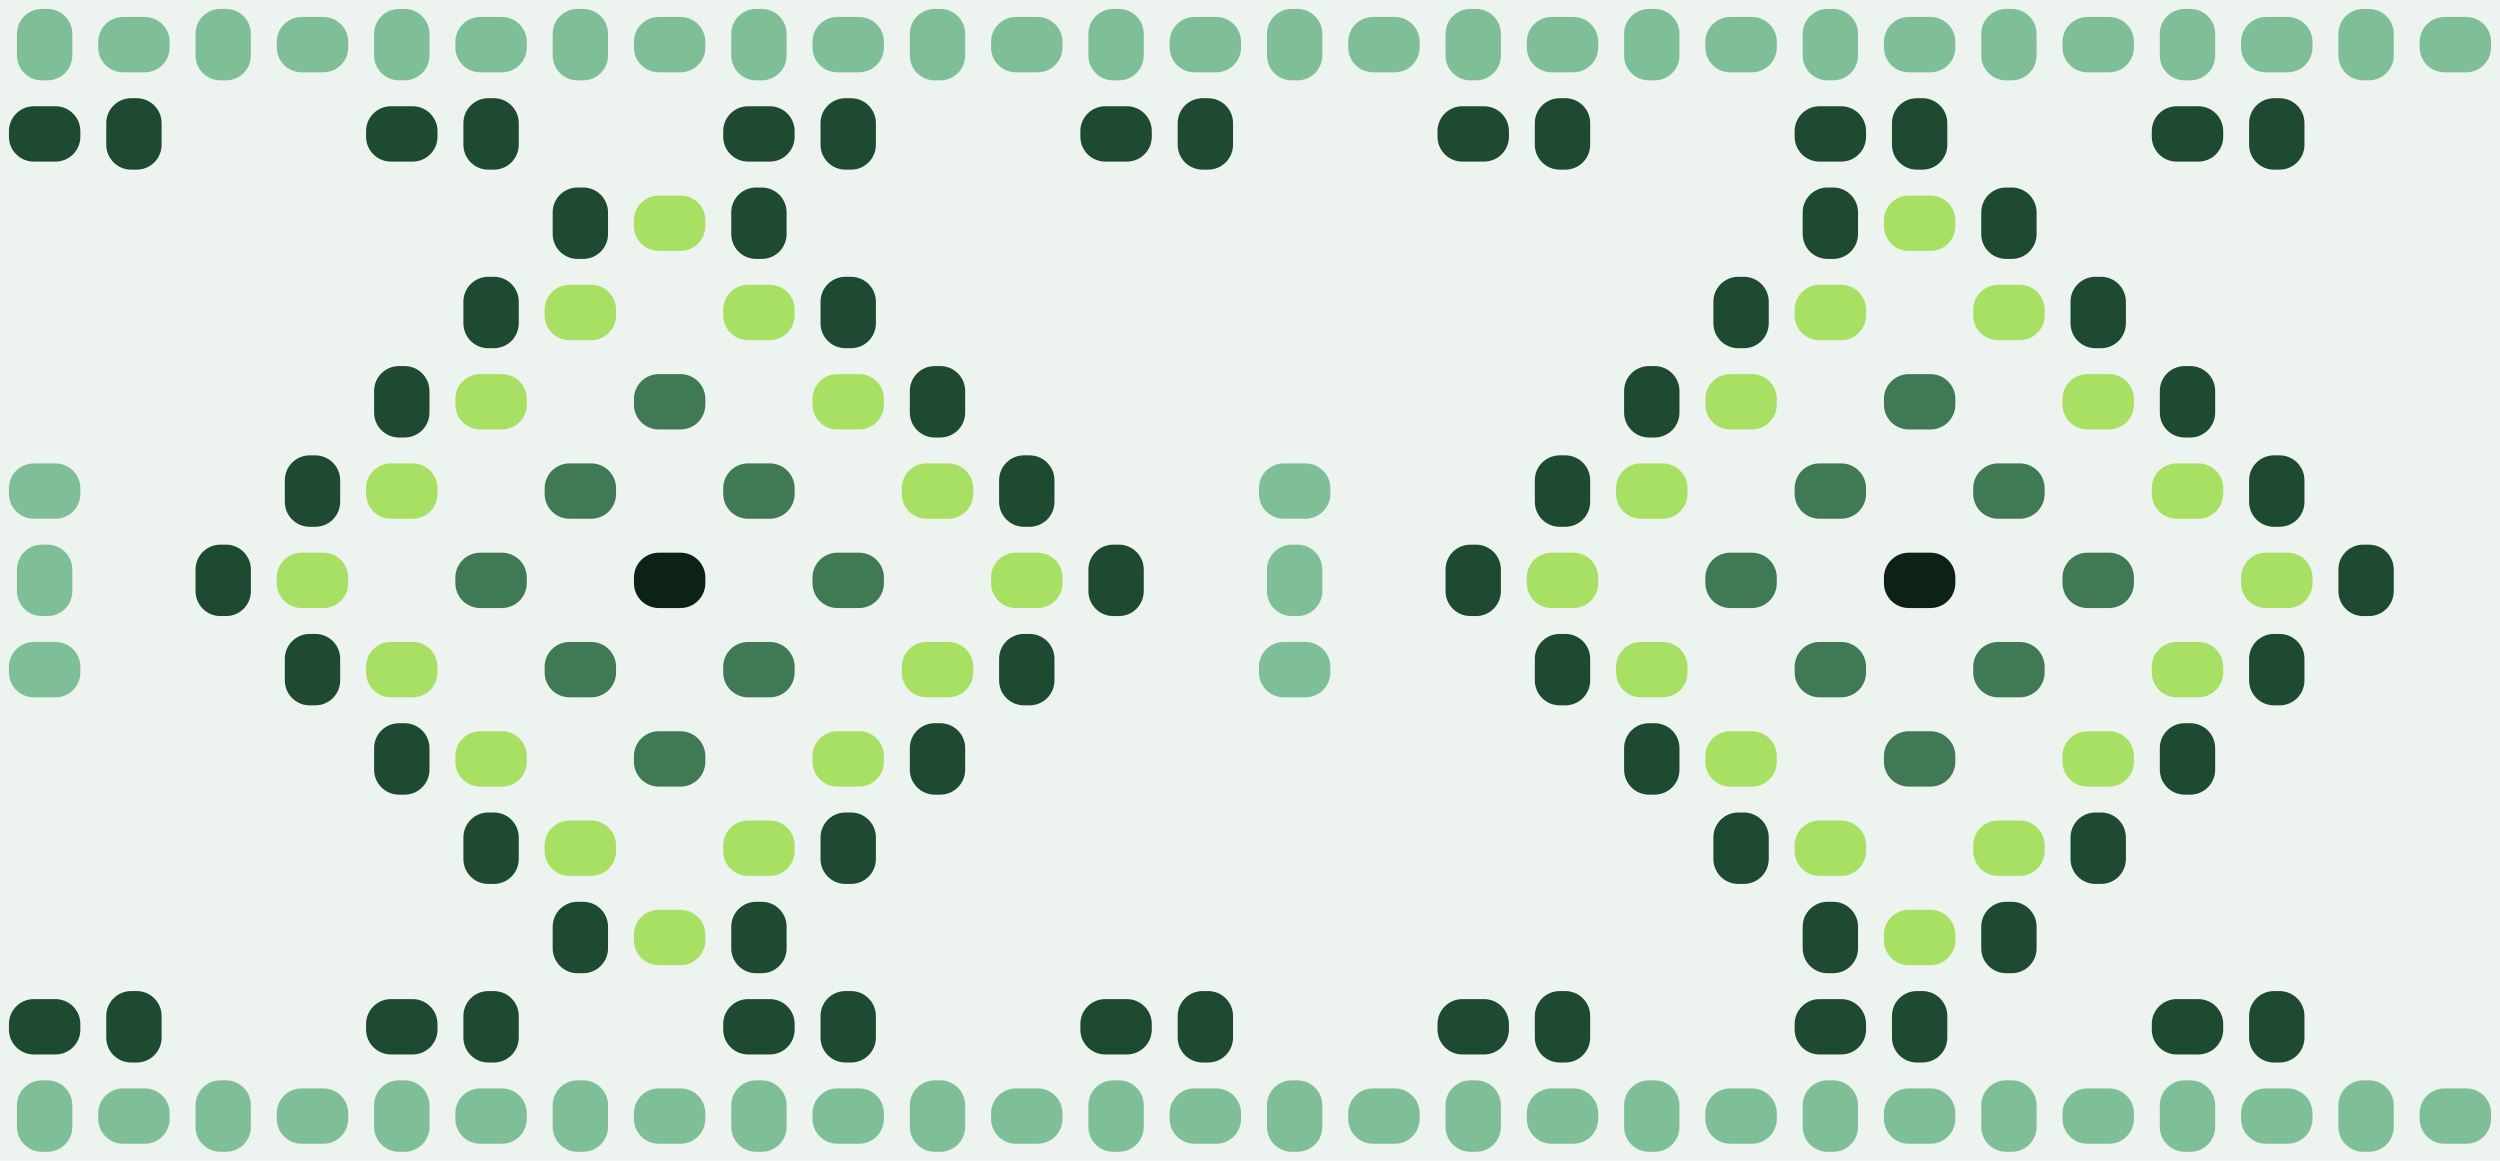
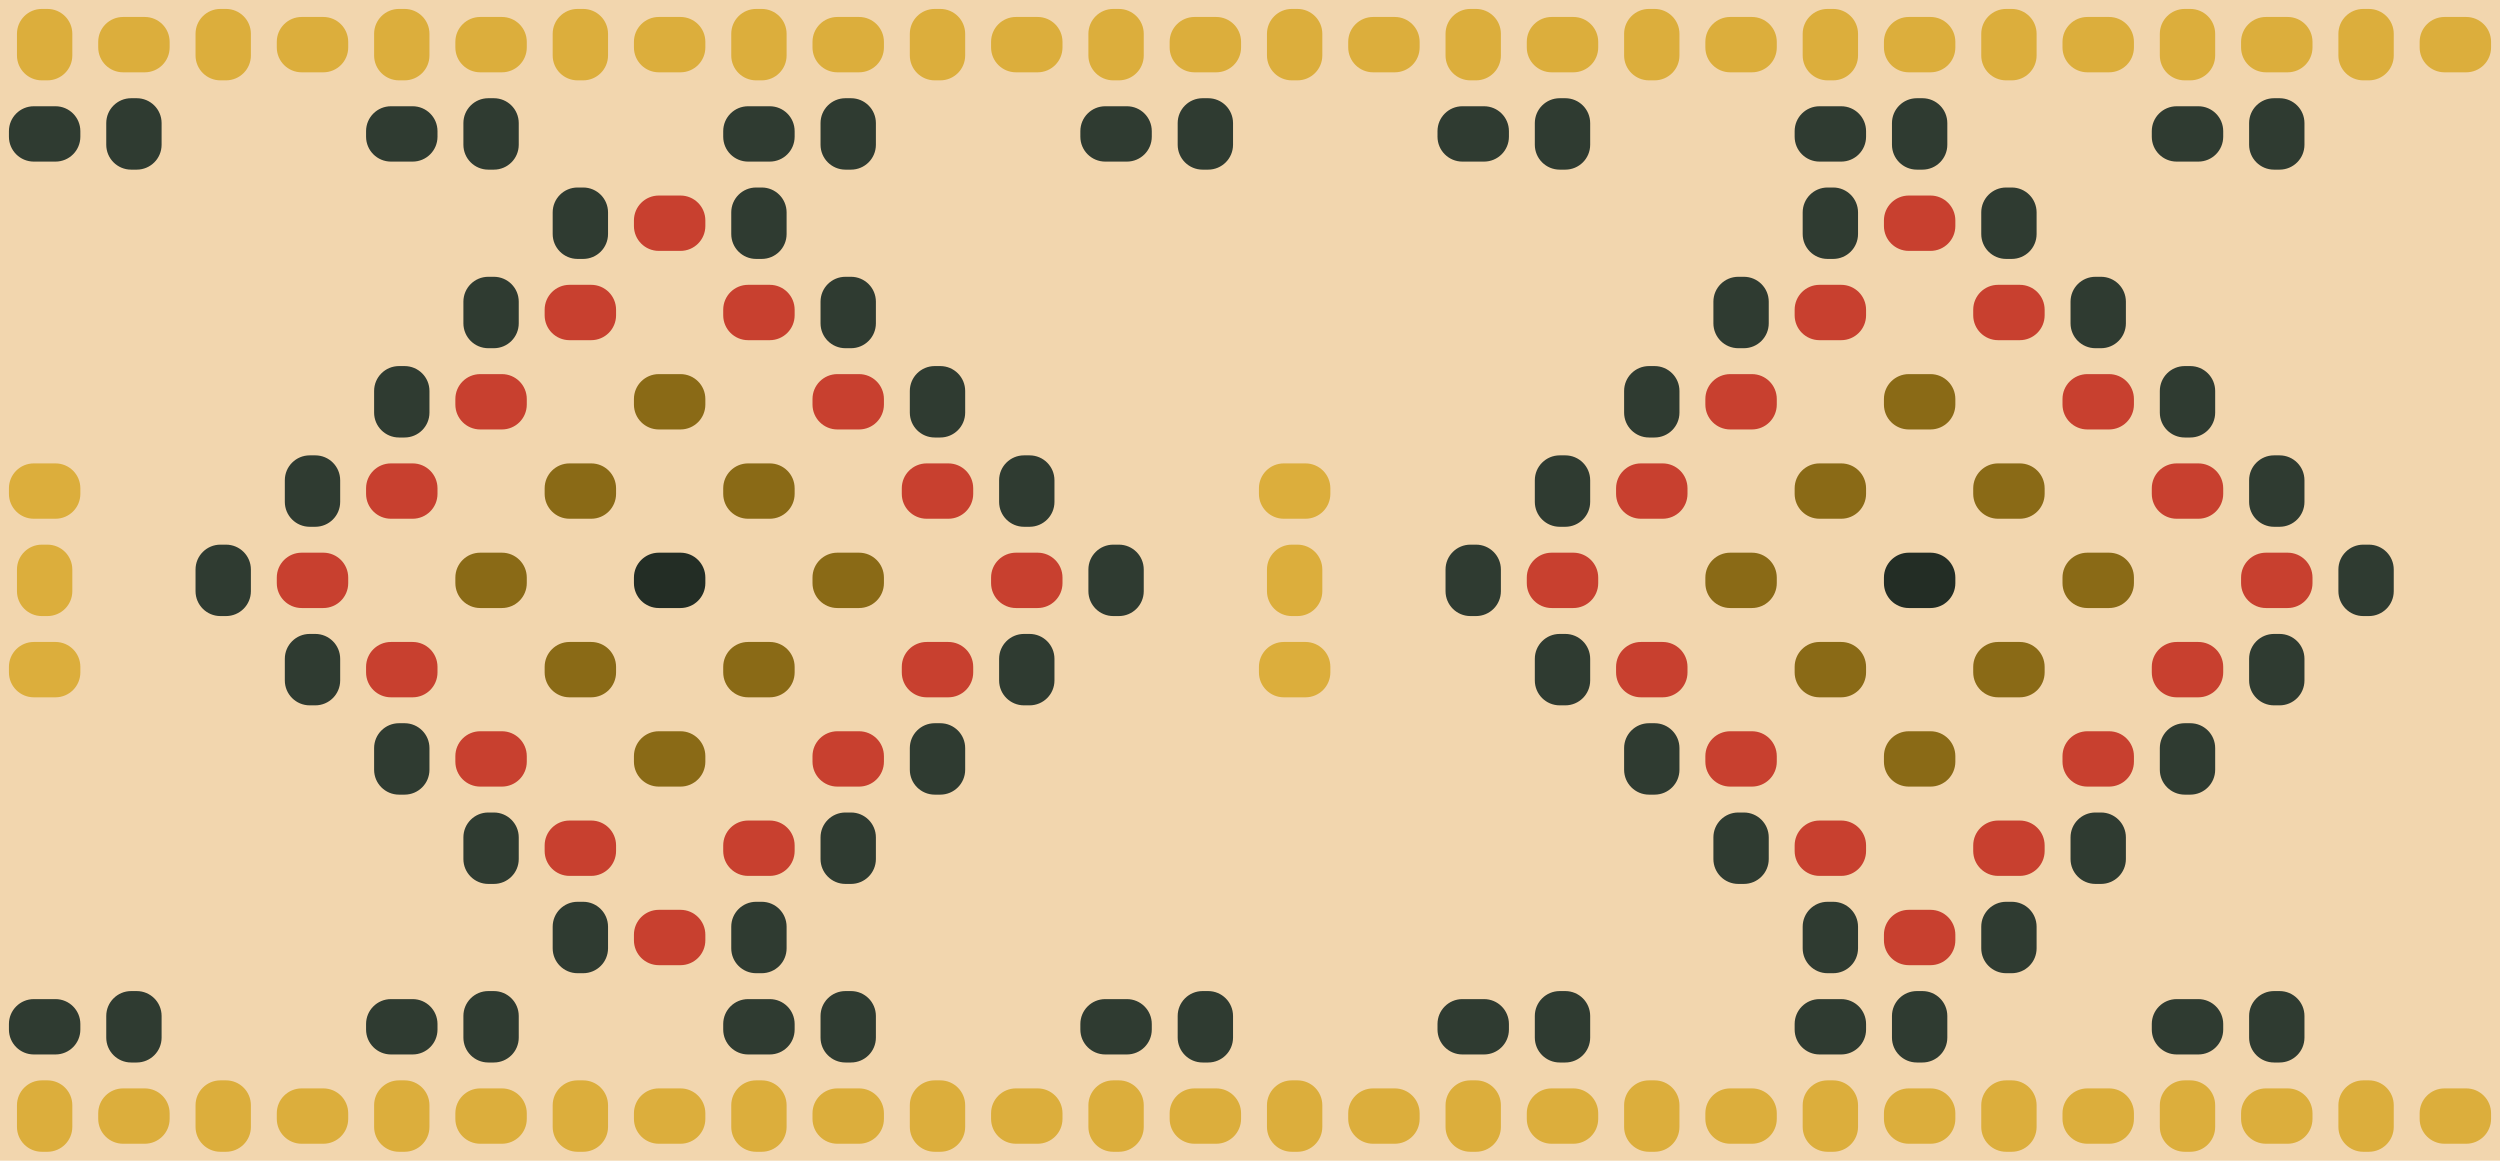
<svg xmlns="http://www.w3.org/2000/svg" width="224" height="104" viewBox="0 0 224 104">
-   <rect width="224" height="104" fill="#edf3ee" />
-   <rect x="1.52" y="0.8" width="4.96" height="6.4" rx="2.23" fill="#7fbf98" />
-   <rect x="0.8" y="9.52" width="6.4" height="4.96" rx="2.23" fill="#1d4a31" />
-   <rect x="0.8" y="41.52" width="6.4" height="4.96" rx="2.23" fill="#7fbf98" />
-   <rect x="1.52" y="48.8" width="4.96" height="6.4" rx="2.23" fill="#7fbf98" />
-   <rect x="0.8" y="57.52" width="6.4" height="4.96" rx="2.23" fill="#7fbf98" />
-   <rect x="0.8" y="89.52" width="6.4" height="4.96" rx="2.23" fill="#1d4a31" />
-   <rect x="1.52" y="96.8" width="4.96" height="6.4" rx="2.23" fill="#7fbf98" />
-   <rect x="8.8" y="1.52" width="6.4" height="4.96" rx="2.23" fill="#7fbf98" />
-   <rect x="9.52" y="8.8" width="4.96" height="6.4" rx="2.23" fill="#1d4a31" />
-   <rect x="9.52" y="88.8" width="4.96" height="6.4" rx="2.23" fill="#1d4a31" />
-   <rect x="8.8" y="97.52" width="6.4" height="4.96" rx="2.23" fill="#7fbf98" />
-   <rect x="17.52" y="0.8" width="4.96" height="6.4" rx="2.23" fill="#7fbf98" />
-   <rect x="17.52" y="48.8" width="4.96" height="6.4" rx="2.23" fill="#1d4a31" />
-   <rect x="17.52" y="96.8" width="4.96" height="6.4" rx="2.23" fill="#7fbf98" />
-   <rect x="24.8" y="1.52" width="6.4" height="4.96" rx="2.23" fill="#7fbf98" />
-   <rect x="25.52" y="40.8" width="4.96" height="6.4" rx="2.23" fill="#1d4a31" />
-   <rect x="24.8" y="49.52" width="6.4" height="4.96" rx="2.23" fill="#a8e063" />
-   <rect x="25.52" y="56.8" width="4.96" height="6.4" rx="2.23" fill="#1d4a31" />
-   <rect x="24.8" y="97.52" width="6.4" height="4.96" rx="2.23" fill="#7fbf98" />
-   <rect x="33.52" y="0.8" width="4.96" height="6.4" rx="2.23" fill="#7fbf98" />
-   <rect x="32.8" y="9.52" width="6.4" height="4.96" rx="2.23" fill="#1d4a31" />
-   <rect x="33.52" y="32.8" width="4.96" height="6.4" rx="2.23" fill="#1d4a31" />
-   <rect x="32.8" y="41.52" width="6.4" height="4.96" rx="2.23" fill="#a8e063" />
-   <rect x="32.8" y="57.52" width="6.4" height="4.96" rx="2.23" fill="#a8e063" />
-   <rect x="33.52" y="64.8" width="4.96" height="6.4" rx="2.23" fill="#1d4a31" />
-   <rect x="32.8" y="89.52" width="6.4" height="4.96" rx="2.23" fill="#1d4a31" />
-   <rect x="33.52" y="96.8" width="4.96" height="6.4" rx="2.23" fill="#7fbf98" />
-   <rect x="40.8" y="1.52" width="6.4" height="4.96" rx="2.23" fill="#7fbf98" />
-   <rect x="41.52" y="8.8" width="4.96" height="6.4" rx="2.23" fill="#1d4a31" />
-   <rect x="41.52" y="24.8" width="4.96" height="6.4" rx="2.23" fill="#1d4a31" />
-   <rect x="40.8" y="33.52" width="6.4" height="4.96" rx="2.23" fill="#a8e063" />
-   <rect x="40.8" y="49.52" width="6.4" height="4.96" rx="2.23" fill="#3f7a55" />
-   <rect x="40.8" y="65.52" width="6.4" height="4.96" rx="2.23" fill="#a8e063" />
-   <rect x="41.52" y="72.8" width="4.96" height="6.4" rx="2.23" fill="#1d4a31" />
-   <rect x="41.52" y="88.8" width="4.96" height="6.4" rx="2.23" fill="#1d4a31" />
-   <rect x="40.8" y="97.52" width="6.4" height="4.96" rx="2.23" fill="#7fbf98" />
-   <rect x="49.52" y="0.8" width="4.96" height="6.4" rx="2.23" fill="#7fbf98" />
-   <rect x="49.52" y="16.8" width="4.96" height="6.4" rx="2.23" fill="#1d4a31" />
-   <rect x="48.8" y="25.52" width="6.4" height="4.96" rx="2.23" fill="#a8e063" />
-   <rect x="48.8" y="41.52" width="6.4" height="4.96" rx="2.23" fill="#3f7a55" />
-   <rect x="48.8" y="57.52" width="6.4" height="4.96" rx="2.23" fill="#3f7a55" />
-   <rect x="48.8" y="73.52" width="6.4" height="4.96" rx="2.23" fill="#a8e063" />
-   <rect x="49.52" y="80.8" width="4.96" height="6.4" rx="2.23" fill="#1d4a31" />
-   <rect x="49.52" y="96.8" width="4.96" height="6.4" rx="2.23" fill="#7fbf98" />
-   <rect x="56.8" y="1.52" width="6.4" height="4.96" rx="2.23" fill="#7fbf98" />
-   <rect x="56.8" y="17.52" width="6.4" height="4.96" rx="2.23" fill="#a8e063" />
-   <rect x="56.8" y="33.52" width="6.4" height="4.96" rx="2.23" fill="#3f7a55" />
-   <rect x="56.8" y="49.52" width="6.4" height="4.96" rx="2.23" fill="#0d2217" />
-   <rect x="56.8" y="65.52" width="6.4" height="4.96" rx="2.23" fill="#3f7a55" />
-   <rect x="56.8" y="81.52" width="6.4" height="4.96" rx="2.23" fill="#a8e063" />
-   <rect x="56.8" y="97.52" width="6.4" height="4.96" rx="2.23" fill="#7fbf98" />
-   <rect x="65.52" y="0.8" width="4.96" height="6.4" rx="2.23" fill="#7fbf98" />
-   <rect x="64.8" y="9.52" width="6.4" height="4.96" rx="2.23" fill="#1d4a31" />
-   <rect x="65.52" y="16.8" width="4.96" height="6.4" rx="2.23" fill="#1d4a31" />
-   <rect x="64.8" y="25.52" width="6.4" height="4.96" rx="2.23" fill="#a8e063" />
-   <rect x="64.8" y="41.52" width="6.4" height="4.96" rx="2.23" fill="#3f7a55" />
-   <rect x="64.8" y="57.52" width="6.4" height="4.96" rx="2.23" fill="#3f7a55" />
-   <rect x="64.8" y="73.52" width="6.4" height="4.96" rx="2.23" fill="#a8e063" />
-   <rect x="65.52" y="80.8" width="4.96" height="6.4" rx="2.23" fill="#1d4a31" />
-   <rect x="64.8" y="89.52" width="6.4" height="4.96" rx="2.23" fill="#1d4a31" />
-   <rect x="65.52" y="96.8" width="4.96" height="6.4" rx="2.23" fill="#7fbf98" />
-   <rect x="72.8" y="1.52" width="6.4" height="4.96" rx="2.23" fill="#7fbf98" />
-   <rect x="73.52" y="8.8" width="4.96" height="6.4" rx="2.23" fill="#1d4a31" />
-   <rect x="73.52" y="24.8" width="4.96" height="6.4" rx="2.23" fill="#1d4a31" />
-   <rect x="72.8" y="33.52" width="6.4" height="4.96" rx="2.23" fill="#a8e063" />
-   <rect x="72.8" y="49.52" width="6.4" height="4.96" rx="2.23" fill="#3f7a55" />
-   <rect x="72.8" y="65.52" width="6.4" height="4.96" rx="2.23" fill="#a8e063" />
-   <rect x="73.52" y="72.8" width="4.96" height="6.4" rx="2.23" fill="#1d4a31" />
-   <rect x="73.52" y="88.8" width="4.96" height="6.4" rx="2.23" fill="#1d4a31" />
-   <rect x="72.8" y="97.52" width="6.4" height="4.96" rx="2.23" fill="#7fbf98" />
-   <rect x="81.52" y="0.8" width="4.96" height="6.4" rx="2.23" fill="#7fbf98" />
-   <rect x="81.52" y="32.8" width="4.96" height="6.4" rx="2.23" fill="#1d4a31" />
-   <rect x="80.8" y="41.52" width="6.4" height="4.96" rx="2.23" fill="#a8e063" />
-   <rect x="80.8" y="57.52" width="6.4" height="4.96" rx="2.23" fill="#a8e063" />
-   <rect x="81.52" y="64.8" width="4.96" height="6.4" rx="2.23" fill="#1d4a31" />
-   <rect x="81.52" y="96.8" width="4.96" height="6.4" rx="2.23" fill="#7fbf98" />
-   <rect x="88.8" y="1.52" width="6.4" height="4.96" rx="2.23" fill="#7fbf98" />
-   <rect x="89.52" y="40.8" width="4.96" height="6.4" rx="2.23" fill="#1d4a31" />
-   <rect x="88.8" y="49.52" width="6.4" height="4.96" rx="2.23" fill="#a8e063" />
-   <rect x="89.52" y="56.8" width="4.96" height="6.4" rx="2.23" fill="#1d4a31" />
-   <rect x="88.8" y="97.52" width="6.4" height="4.96" rx="2.23" fill="#7fbf98" />
-   <rect x="97.52" y="0.8" width="4.96" height="6.4" rx="2.23" fill="#7fbf98" />
-   <rect x="96.8" y="9.52" width="6.4" height="4.96" rx="2.23" fill="#1d4a31" />
-   <rect x="97.52" y="48.8" width="4.96" height="6.4" rx="2.23" fill="#1d4a31" />
-   <rect x="96.8" y="89.52" width="6.4" height="4.96" rx="2.23" fill="#1d4a31" />
-   <rect x="97.52" y="96.8" width="4.96" height="6.4" rx="2.23" fill="#7fbf98" />
-   <rect x="104.8" y="1.52" width="6.4" height="4.96" rx="2.23" fill="#7fbf98" />
-   <rect x="105.52" y="8.8" width="4.96" height="6.4" rx="2.23" fill="#1d4a31" />
-   <rect x="105.52" y="88.8" width="4.96" height="6.4" rx="2.23" fill="#1d4a31" />
-   <rect x="104.8" y="97.52" width="6.4" height="4.96" rx="2.23" fill="#7fbf98" />
-   <rect x="113.52" y="0.8" width="4.96" height="6.4" rx="2.23" fill="#7fbf98" />
-   <rect x="112.8" y="41.52" width="6.4" height="4.96" rx="2.23" fill="#7fbf98" />
-   <rect x="113.52" y="48.8" width="4.96" height="6.4" rx="2.23" fill="#7fbf98" />
-   <rect x="112.8" y="57.52" width="6.4" height="4.96" rx="2.23" fill="#7fbf98" />
-   <rect x="113.52" y="96.8" width="4.96" height="6.4" rx="2.23" fill="#7fbf98" />
-   <rect x="120.8" y="1.52" width="6.4" height="4.96" rx="2.23" fill="#7fbf98" />
-   <rect x="120.8" y="97.52" width="6.4" height="4.96" rx="2.23" fill="#7fbf98" />
-   <rect x="129.52" y="0.8" width="4.96" height="6.4" rx="2.23" fill="#7fbf98" />
-   <rect x="128.8" y="9.52" width="6.4" height="4.96" rx="2.23" fill="#1d4a31" />
-   <rect x="129.52" y="48.8" width="4.96" height="6.4" rx="2.23" fill="#1d4a31" />
-   <rect x="128.8" y="89.52" width="6.4" height="4.96" rx="2.23" fill="#1d4a31" />
-   <rect x="129.52" y="96.8" width="4.96" height="6.4" rx="2.23" fill="#7fbf98" />
-   <rect x="136.8" y="1.52" width="6.4" height="4.96" rx="2.23" fill="#7fbf98" />
-   <rect x="137.52" y="8.8" width="4.96" height="6.4" rx="2.23" fill="#1d4a31" />
-   <rect x="137.52" y="40.8" width="4.96" height="6.4" rx="2.23" fill="#1d4a31" />
-   <rect x="136.8" y="49.52" width="6.4" height="4.96" rx="2.23" fill="#a8e063" />
-   <rect x="137.52" y="56.8" width="4.96" height="6.4" rx="2.23" fill="#1d4a31" />
-   <rect x="137.52" y="88.8" width="4.96" height="6.4" rx="2.23" fill="#1d4a31" />
-   <rect x="136.8" y="97.52" width="6.4" height="4.96" rx="2.23" fill="#7fbf98" />
-   <rect x="145.52" y="0.8" width="4.96" height="6.4" rx="2.23" fill="#7fbf98" />
-   <rect x="145.52" y="32.8" width="4.96" height="6.4" rx="2.23" fill="#1d4a31" />
-   <rect x="144.8" y="41.52" width="6.4" height="4.96" rx="2.23" fill="#a8e063" />
-   <rect x="144.8" y="57.52" width="6.4" height="4.96" rx="2.23" fill="#a8e063" />
-   <rect x="145.52" y="64.8" width="4.96" height="6.4" rx="2.23" fill="#1d4a31" />
-   <rect x="145.52" y="96.8" width="4.96" height="6.4" rx="2.23" fill="#7fbf98" />
-   <rect x="152.8" y="1.52" width="6.4" height="4.96" rx="2.23" fill="#7fbf98" />
-   <rect x="153.52" y="24.8" width="4.96" height="6.4" rx="2.23" fill="#1d4a31" />
-   <rect x="152.8" y="33.52" width="6.4" height="4.96" rx="2.23" fill="#a8e063" />
-   <rect x="152.8" y="49.52" width="6.4" height="4.96" rx="2.23" fill="#3f7a55" />
-   <rect x="152.8" y="65.52" width="6.4" height="4.96" rx="2.23" fill="#a8e063" />
-   <rect x="153.52" y="72.8" width="4.96" height="6.4" rx="2.23" fill="#1d4a31" />
-   <rect x="152.8" y="97.52" width="6.4" height="4.96" rx="2.23" fill="#7fbf98" />
-   <rect x="161.52" y="0.8" width="4.96" height="6.4" rx="2.23" fill="#7fbf98" />
-   <rect x="160.8" y="9.52" width="6.4" height="4.96" rx="2.23" fill="#1d4a31" />
-   <rect x="161.52" y="16.8" width="4.96" height="6.4" rx="2.23" fill="#1d4a31" />
-   <rect x="160.8" y="25.52" width="6.4" height="4.96" rx="2.23" fill="#a8e063" />
-   <rect x="160.8" y="41.52" width="6.4" height="4.96" rx="2.23" fill="#3f7a55" />
-   <rect x="160.8" y="57.52" width="6.4" height="4.96" rx="2.23" fill="#3f7a55" />
-   <rect x="160.8" y="73.52" width="6.4" height="4.96" rx="2.23" fill="#a8e063" />
-   <rect x="161.52" y="80.8" width="4.96" height="6.4" rx="2.23" fill="#1d4a31" />
-   <rect x="160.8" y="89.52" width="6.4" height="4.96" rx="2.23" fill="#1d4a31" />
-   <rect x="161.52" y="96.8" width="4.96" height="6.4" rx="2.23" fill="#7fbf98" />
-   <rect x="168.8" y="1.52" width="6.4" height="4.96" rx="2.23" fill="#7fbf98" />
-   <rect x="169.52" y="8.8" width="4.96" height="6.4" rx="2.23" fill="#1d4a31" />
-   <rect x="168.8" y="17.52" width="6.4" height="4.96" rx="2.23" fill="#a8e063" />
-   <rect x="168.8" y="33.52" width="6.4" height="4.96" rx="2.23" fill="#3f7a55" />
-   <rect x="168.8" y="49.52" width="6.4" height="4.96" rx="2.23" fill="#0d2217" />
-   <rect x="168.8" y="65.52" width="6.4" height="4.96" rx="2.23" fill="#3f7a55" />
-   <rect x="168.8" y="81.52" width="6.4" height="4.96" rx="2.23" fill="#a8e063" />
-   <rect x="169.52" y="88.8" width="4.96" height="6.4" rx="2.23" fill="#1d4a31" />
-   <rect x="168.8" y="97.52" width="6.4" height="4.96" rx="2.23" fill="#7fbf98" />
-   <rect x="177.52" y="0.8" width="4.96" height="6.4" rx="2.23" fill="#7fbf98" />
-   <rect x="177.52" y="16.8" width="4.96" height="6.4" rx="2.23" fill="#1d4a31" />
-   <rect x="176.8" y="25.52" width="6.4" height="4.96" rx="2.23" fill="#a8e063" />
-   <rect x="176.8" y="41.52" width="6.4" height="4.96" rx="2.23" fill="#3f7a55" />
-   <rect x="176.8" y="57.52" width="6.4" height="4.96" rx="2.23" fill="#3f7a55" />
-   <rect x="176.8" y="73.52" width="6.4" height="4.96" rx="2.23" fill="#a8e063" />
-   <rect x="177.52" y="80.8" width="4.96" height="6.4" rx="2.23" fill="#1d4a31" />
-   <rect x="177.52" y="96.8" width="4.96" height="6.4" rx="2.23" fill="#7fbf98" />
-   <rect x="184.8" y="1.52" width="6.4" height="4.96" rx="2.23" fill="#7fbf98" />
-   <rect x="185.52" y="24.8" width="4.96" height="6.4" rx="2.23" fill="#1d4a31" />
-   <rect x="184.8" y="33.52" width="6.4" height="4.96" rx="2.23" fill="#a8e063" />
-   <rect x="184.8" y="49.52" width="6.4" height="4.96" rx="2.23" fill="#3f7a55" />
-   <rect x="184.8" y="65.52" width="6.4" height="4.96" rx="2.23" fill="#a8e063" />
-   <rect x="185.52" y="72.8" width="4.96" height="6.4" rx="2.23" fill="#1d4a31" />
-   <rect x="184.8" y="97.52" width="6.4" height="4.96" rx="2.23" fill="#7fbf98" />
-   <rect x="193.52" y="0.8" width="4.96" height="6.4" rx="2.23" fill="#7fbf98" />
-   <rect x="192.8" y="9.52" width="6.4" height="4.96" rx="2.23" fill="#1d4a31" />
-   <rect x="193.52" y="32.8" width="4.96" height="6.4" rx="2.23" fill="#1d4a31" />
-   <rect x="192.8" y="41.52" width="6.4" height="4.96" rx="2.23" fill="#a8e063" />
-   <rect x="192.8" y="57.52" width="6.4" height="4.96" rx="2.23" fill="#a8e063" />
-   <rect x="193.52" y="64.8" width="4.96" height="6.4" rx="2.23" fill="#1d4a31" />
-   <rect x="192.8" y="89.52" width="6.4" height="4.96" rx="2.23" fill="#1d4a31" />
-   <rect x="193.52" y="96.8" width="4.96" height="6.4" rx="2.23" fill="#7fbf98" />
-   <rect x="200.8" y="1.52" width="6.4" height="4.96" rx="2.23" fill="#7fbf98" />
-   <rect x="201.52" y="8.8" width="4.96" height="6.4" rx="2.23" fill="#1d4a31" />
-   <rect x="201.52" y="40.8" width="4.96" height="6.4" rx="2.23" fill="#1d4a31" />
-   <rect x="200.8" y="49.52" width="6.4" height="4.96" rx="2.23" fill="#a8e063" />
-   <rect x="201.52" y="56.8" width="4.96" height="6.4" rx="2.23" fill="#1d4a31" />
-   <rect x="201.52" y="88.8" width="4.96" height="6.4" rx="2.23" fill="#1d4a31" />
-   <rect x="200.8" y="97.52" width="6.4" height="4.96" rx="2.23" fill="#7fbf98" />
-   <rect x="209.52" y="0.8" width="4.96" height="6.4" rx="2.23" fill="#7fbf98" />
-   <rect x="209.52" y="48.8" width="4.96" height="6.4" rx="2.23" fill="#1d4a31" />
-   <rect x="209.52" y="96.8" width="4.96" height="6.4" rx="2.23" fill="#7fbf98" />
-   <rect x="216.8" y="1.52" width="6.4" height="4.96" rx="2.23" fill="#7fbf98" />
-   <rect x="216.8" y="97.52" width="6.4" height="4.96" rx="2.23" fill="#7fbf98" />
+   <rect width="224" height="104" fill="#f2d6ae" />
+   <rect x="1.52" y="0.8" width="4.96" height="6.4" rx="2.23" fill="#dcae3c" />
+   <rect x="0.8" y="9.52" width="6.4" height="4.96" rx="2.23" fill="#2f3b31" />
+   <rect x="0.8" y="41.52" width="6.4" height="4.96" rx="2.23" fill="#dcae3c" />
+   <rect x="1.52" y="48.8" width="4.96" height="6.4" rx="2.23" fill="#dcae3c" />
+   <rect x="0.8" y="57.52" width="6.4" height="4.96" rx="2.23" fill="#dcae3c" />
+   <rect x="0.8" y="89.52" width="6.4" height="4.96" rx="2.23" fill="#2f3b31" />
+   <rect x="1.52" y="96.8" width="4.96" height="6.4" rx="2.23" fill="#dcae3c" />
+   <rect x="8.8" y="1.52" width="6.4" height="4.96" rx="2.23" fill="#dcae3c" />
+   <rect x="9.52" y="8.8" width="4.96" height="6.4" rx="2.23" fill="#2f3b31" />
+   <rect x="9.52" y="88.8" width="4.96" height="6.4" rx="2.23" fill="#2f3b31" />
+   <rect x="8.8" y="97.52" width="6.4" height="4.96" rx="2.23" fill="#dcae3c" />
+   <rect x="17.52" y="0.8" width="4.96" height="6.4" rx="2.23" fill="#dcae3c" />
+   <rect x="17.52" y="48.8" width="4.96" height="6.4" rx="2.23" fill="#2f3b31" />
+   <rect x="17.52" y="96.8" width="4.96" height="6.4" rx="2.23" fill="#dcae3c" />
+   <rect x="24.8" y="1.52" width="6.4" height="4.96" rx="2.23" fill="#dcae3c" />
+   <rect x="25.52" y="40.8" width="4.96" height="6.4" rx="2.23" fill="#2f3b31" />
+   <rect x="24.8" y="49.52" width="6.4" height="4.96" rx="2.23" fill="#c8402f" />
+   <rect x="25.52" y="56.8" width="4.96" height="6.4" rx="2.23" fill="#2f3b31" />
+   <rect x="24.8" y="97.52" width="6.4" height="4.96" rx="2.23" fill="#dcae3c" />
+   <rect x="33.52" y="0.8" width="4.96" height="6.4" rx="2.23" fill="#dcae3c" />
+   <rect x="32.8" y="9.52" width="6.4" height="4.96" rx="2.23" fill="#2f3b31" />
+   <rect x="33.52" y="32.8" width="4.96" height="6.4" rx="2.23" fill="#2f3b31" />
+   <rect x="32.8" y="41.52" width="6.4" height="4.96" rx="2.23" fill="#c8402f" />
+   <rect x="32.8" y="57.52" width="6.4" height="4.96" rx="2.23" fill="#c8402f" />
+   <rect x="33.52" y="64.8" width="4.96" height="6.4" rx="2.23" fill="#2f3b31" />
+   <rect x="32.8" y="89.52" width="6.4" height="4.96" rx="2.23" fill="#2f3b31" />
+   <rect x="33.52" y="96.8" width="4.96" height="6.4" rx="2.23" fill="#dcae3c" />
+   <rect x="40.8" y="1.52" width="6.4" height="4.96" rx="2.23" fill="#dcae3c" />
+   <rect x="41.52" y="8.8" width="4.96" height="6.4" rx="2.23" fill="#2f3b31" />
+   <rect x="41.52" y="24.8" width="4.96" height="6.4" rx="2.23" fill="#2f3b31" />
+   <rect x="40.8" y="33.52" width="6.4" height="4.96" rx="2.23" fill="#c8402f" />
+   <rect x="40.8" y="49.52" width="6.4" height="4.96" rx="2.23" fill="#8a6a16" />
+   <rect x="40.8" y="65.52" width="6.4" height="4.96" rx="2.23" fill="#c8402f" />
+   <rect x="41.52" y="72.8" width="4.96" height="6.4" rx="2.23" fill="#2f3b31" />
+   <rect x="41.52" y="88.8" width="4.96" height="6.4" rx="2.23" fill="#2f3b31" />
+   <rect x="40.8" y="97.52" width="6.4" height="4.96" rx="2.23" fill="#dcae3c" />
+   <rect x="49.52" y="0.8" width="4.96" height="6.4" rx="2.23" fill="#dcae3c" />
+   <rect x="49.52" y="16.8" width="4.96" height="6.4" rx="2.23" fill="#2f3b31" />
+   <rect x="48.8" y="25.52" width="6.4" height="4.96" rx="2.23" fill="#c8402f" />
+   <rect x="48.8" y="41.52" width="6.4" height="4.96" rx="2.23" fill="#8a6a16" />
+   <rect x="48.8" y="57.52" width="6.4" height="4.96" rx="2.23" fill="#8a6a16" />
+   <rect x="48.8" y="73.52" width="6.4" height="4.96" rx="2.23" fill="#c8402f" />
+   <rect x="49.52" y="80.8" width="4.96" height="6.4" rx="2.23" fill="#2f3b31" />
+   <rect x="49.52" y="96.8" width="4.96" height="6.4" rx="2.23" fill="#dcae3c" />
+   <rect x="56.8" y="1.52" width="6.4" height="4.96" rx="2.23" fill="#dcae3c" />
+   <rect x="56.8" y="17.52" width="6.4" height="4.96" rx="2.23" fill="#c8402f" />
+   <rect x="56.8" y="33.52" width="6.4" height="4.96" rx="2.23" fill="#8a6a16" />
+   <rect x="56.8" y="49.52" width="6.4" height="4.96" rx="2.23" fill="#232d25" />
+   <rect x="56.8" y="65.52" width="6.4" height="4.96" rx="2.23" fill="#8a6a16" />
+   <rect x="56.8" y="81.52" width="6.4" height="4.96" rx="2.23" fill="#c8402f" />
+   <rect x="56.8" y="97.52" width="6.4" height="4.96" rx="2.23" fill="#dcae3c" />
+   <rect x="65.52" y="0.8" width="4.96" height="6.4" rx="2.23" fill="#dcae3c" />
+   <rect x="64.8" y="9.52" width="6.4" height="4.96" rx="2.23" fill="#2f3b31" />
+   <rect x="65.52" y="16.8" width="4.96" height="6.4" rx="2.23" fill="#2f3b31" />
+   <rect x="64.8" y="25.52" width="6.4" height="4.96" rx="2.23" fill="#c8402f" />
+   <rect x="64.8" y="41.52" width="6.4" height="4.96" rx="2.23" fill="#8a6a16" />
+   <rect x="64.8" y="57.52" width="6.4" height="4.96" rx="2.23" fill="#8a6a16" />
+   <rect x="64.8" y="73.52" width="6.4" height="4.96" rx="2.23" fill="#c8402f" />
+   <rect x="65.52" y="80.8" width="4.96" height="6.4" rx="2.23" fill="#2f3b31" />
+   <rect x="64.8" y="89.52" width="6.4" height="4.96" rx="2.23" fill="#2f3b31" />
+   <rect x="65.52" y="96.8" width="4.96" height="6.4" rx="2.23" fill="#dcae3c" />
+   <rect x="72.8" y="1.52" width="6.4" height="4.96" rx="2.23" fill="#dcae3c" />
+   <rect x="73.52" y="8.8" width="4.96" height="6.4" rx="2.23" fill="#2f3b31" />
+   <rect x="73.52" y="24.8" width="4.96" height="6.4" rx="2.23" fill="#2f3b31" />
+   <rect x="72.8" y="33.52" width="6.4" height="4.96" rx="2.23" fill="#c8402f" />
+   <rect x="72.8" y="49.52" width="6.4" height="4.96" rx="2.23" fill="#8a6a16" />
+   <rect x="72.8" y="65.52" width="6.4" height="4.96" rx="2.23" fill="#c8402f" />
+   <rect x="73.52" y="72.8" width="4.96" height="6.4" rx="2.23" fill="#2f3b31" />
+   <rect x="73.52" y="88.8" width="4.96" height="6.4" rx="2.23" fill="#2f3b31" />
+   <rect x="72.8" y="97.52" width="6.4" height="4.96" rx="2.23" fill="#dcae3c" />
+   <rect x="81.52" y="0.8" width="4.96" height="6.4" rx="2.23" fill="#dcae3c" />
+   <rect x="81.52" y="32.8" width="4.96" height="6.4" rx="2.23" fill="#2f3b31" />
+   <rect x="80.8" y="41.52" width="6.4" height="4.96" rx="2.23" fill="#c8402f" />
+   <rect x="80.8" y="57.52" width="6.4" height="4.96" rx="2.23" fill="#c8402f" />
+   <rect x="81.52" y="64.8" width="4.96" height="6.4" rx="2.23" fill="#2f3b31" />
+   <rect x="81.52" y="96.8" width="4.96" height="6.4" rx="2.23" fill="#dcae3c" />
+   <rect x="88.8" y="1.52" width="6.4" height="4.96" rx="2.23" fill="#dcae3c" />
+   <rect x="89.52" y="40.8" width="4.96" height="6.4" rx="2.23" fill="#2f3b31" />
+   <rect x="88.8" y="49.52" width="6.4" height="4.96" rx="2.23" fill="#c8402f" />
+   <rect x="89.52" y="56.8" width="4.96" height="6.4" rx="2.23" fill="#2f3b31" />
+   <rect x="88.8" y="97.52" width="6.4" height="4.96" rx="2.23" fill="#dcae3c" />
+   <rect x="97.52" y="0.8" width="4.96" height="6.4" rx="2.23" fill="#dcae3c" />
+   <rect x="96.8" y="9.52" width="6.4" height="4.96" rx="2.23" fill="#2f3b31" />
+   <rect x="97.52" y="48.8" width="4.96" height="6.4" rx="2.23" fill="#2f3b31" />
+   <rect x="96.8" y="89.52" width="6.4" height="4.96" rx="2.23" fill="#2f3b31" />
+   <rect x="97.52" y="96.8" width="4.96" height="6.4" rx="2.23" fill="#dcae3c" />
+   <rect x="104.8" y="1.52" width="6.4" height="4.96" rx="2.23" fill="#dcae3c" />
+   <rect x="105.52" y="8.8" width="4.96" height="6.4" rx="2.23" fill="#2f3b31" />
+   <rect x="105.52" y="88.8" width="4.96" height="6.4" rx="2.23" fill="#2f3b31" />
+   <rect x="104.8" y="97.52" width="6.4" height="4.96" rx="2.23" fill="#dcae3c" />
+   <rect x="113.52" y="0.8" width="4.96" height="6.4" rx="2.23" fill="#dcae3c" />
+   <rect x="112.8" y="41.52" width="6.4" height="4.96" rx="2.23" fill="#dcae3c" />
+   <rect x="113.52" y="48.8" width="4.96" height="6.4" rx="2.23" fill="#dcae3c" />
+   <rect x="112.8" y="57.52" width="6.4" height="4.96" rx="2.23" fill="#dcae3c" />
+   <rect x="113.52" y="96.8" width="4.96" height="6.4" rx="2.23" fill="#dcae3c" />
+   <rect x="120.8" y="1.52" width="6.4" height="4.96" rx="2.23" fill="#dcae3c" />
+   <rect x="120.8" y="97.52" width="6.4" height="4.96" rx="2.23" fill="#dcae3c" />
+   <rect x="129.52" y="0.8" width="4.96" height="6.4" rx="2.23" fill="#dcae3c" />
+   <rect x="128.8" y="9.52" width="6.4" height="4.96" rx="2.23" fill="#2f3b31" />
+   <rect x="129.52" y="48.8" width="4.96" height="6.4" rx="2.23" fill="#2f3b31" />
+   <rect x="128.8" y="89.52" width="6.4" height="4.96" rx="2.23" fill="#2f3b31" />
+   <rect x="129.52" y="96.8" width="4.96" height="6.4" rx="2.23" fill="#dcae3c" />
+   <rect x="136.8" y="1.52" width="6.4" height="4.96" rx="2.23" fill="#dcae3c" />
+   <rect x="137.52" y="8.8" width="4.96" height="6.4" rx="2.23" fill="#2f3b31" />
+   <rect x="137.52" y="40.8" width="4.96" height="6.4" rx="2.23" fill="#2f3b31" />
+   <rect x="136.8" y="49.52" width="6.4" height="4.96" rx="2.23" fill="#c8402f" />
+   <rect x="137.52" y="56.8" width="4.96" height="6.4" rx="2.23" fill="#2f3b31" />
+   <rect x="137.52" y="88.8" width="4.96" height="6.4" rx="2.23" fill="#2f3b31" />
+   <rect x="136.8" y="97.52" width="6.4" height="4.96" rx="2.23" fill="#dcae3c" />
+   <rect x="145.52" y="0.8" width="4.96" height="6.4" rx="2.23" fill="#dcae3c" />
+   <rect x="145.52" y="32.8" width="4.96" height="6.4" rx="2.23" fill="#2f3b31" />
+   <rect x="144.8" y="41.52" width="6.4" height="4.96" rx="2.23" fill="#c8402f" />
+   <rect x="144.8" y="57.52" width="6.4" height="4.96" rx="2.23" fill="#c8402f" />
+   <rect x="145.52" y="64.8" width="4.96" height="6.4" rx="2.23" fill="#2f3b31" />
+   <rect x="145.52" y="96.8" width="4.96" height="6.4" rx="2.23" fill="#dcae3c" />
+   <rect x="152.8" y="1.52" width="6.4" height="4.96" rx="2.23" fill="#dcae3c" />
+   <rect x="153.52" y="24.8" width="4.96" height="6.4" rx="2.23" fill="#2f3b31" />
+   <rect x="152.8" y="33.52" width="6.4" height="4.96" rx="2.23" fill="#c8402f" />
+   <rect x="152.8" y="49.52" width="6.4" height="4.96" rx="2.23" fill="#8a6a16" />
+   <rect x="152.8" y="65.52" width="6.4" height="4.96" rx="2.23" fill="#c8402f" />
+   <rect x="153.52" y="72.8" width="4.96" height="6.4" rx="2.23" fill="#2f3b31" />
+   <rect x="152.8" y="97.52" width="6.4" height="4.96" rx="2.23" fill="#dcae3c" />
+   <rect x="161.52" y="0.8" width="4.96" height="6.4" rx="2.23" fill="#dcae3c" />
+   <rect x="160.8" y="9.52" width="6.4" height="4.96" rx="2.23" fill="#2f3b31" />
+   <rect x="161.52" y="16.8" width="4.96" height="6.4" rx="2.23" fill="#2f3b31" />
+   <rect x="160.8" y="25.52" width="6.4" height="4.96" rx="2.23" fill="#c8402f" />
+   <rect x="160.8" y="41.52" width="6.4" height="4.96" rx="2.23" fill="#8a6a16" />
+   <rect x="160.8" y="57.52" width="6.4" height="4.96" rx="2.23" fill="#8a6a16" />
+   <rect x="160.8" y="73.52" width="6.4" height="4.96" rx="2.23" fill="#c8402f" />
+   <rect x="161.52" y="80.8" width="4.96" height="6.4" rx="2.23" fill="#2f3b31" />
+   <rect x="160.8" y="89.52" width="6.4" height="4.96" rx="2.23" fill="#2f3b31" />
+   <rect x="161.52" y="96.8" width="4.96" height="6.4" rx="2.23" fill="#dcae3c" />
+   <rect x="168.8" y="1.52" width="6.4" height="4.96" rx="2.23" fill="#dcae3c" />
+   <rect x="169.52" y="8.8" width="4.96" height="6.4" rx="2.23" fill="#2f3b31" />
+   <rect x="168.8" y="17.52" width="6.4" height="4.96" rx="2.23" fill="#c8402f" />
+   <rect x="168.8" y="33.52" width="6.4" height="4.96" rx="2.23" fill="#8a6a16" />
+   <rect x="168.8" y="49.52" width="6.4" height="4.96" rx="2.23" fill="#232d25" />
+   <rect x="168.8" y="65.52" width="6.4" height="4.96" rx="2.23" fill="#8a6a16" />
+   <rect x="168.8" y="81.52" width="6.4" height="4.96" rx="2.23" fill="#c8402f" />
+   <rect x="169.52" y="88.8" width="4.96" height="6.4" rx="2.23" fill="#2f3b31" />
+   <rect x="168.8" y="97.52" width="6.4" height="4.96" rx="2.23" fill="#dcae3c" />
+   <rect x="177.52" y="0.8" width="4.96" height="6.4" rx="2.23" fill="#dcae3c" />
+   <rect x="177.52" y="16.8" width="4.96" height="6.4" rx="2.23" fill="#2f3b31" />
+   <rect x="176.8" y="25.52" width="6.4" height="4.96" rx="2.23" fill="#c8402f" />
+   <rect x="176.8" y="41.52" width="6.4" height="4.96" rx="2.23" fill="#8a6a16" />
+   <rect x="176.8" y="57.52" width="6.4" height="4.96" rx="2.23" fill="#8a6a16" />
+   <rect x="176.8" y="73.52" width="6.4" height="4.96" rx="2.23" fill="#c8402f" />
+   <rect x="177.52" y="80.8" width="4.96" height="6.4" rx="2.23" fill="#2f3b31" />
+   <rect x="177.52" y="96.8" width="4.96" height="6.4" rx="2.23" fill="#dcae3c" />
+   <rect x="184.8" y="1.52" width="6.4" height="4.96" rx="2.23" fill="#dcae3c" />
+   <rect x="185.52" y="24.8" width="4.96" height="6.4" rx="2.23" fill="#2f3b31" />
+   <rect x="184.8" y="33.52" width="6.4" height="4.96" rx="2.23" fill="#c8402f" />
+   <rect x="184.8" y="49.52" width="6.4" height="4.96" rx="2.23" fill="#8a6a16" />
+   <rect x="184.8" y="65.52" width="6.4" height="4.96" rx="2.23" fill="#c8402f" />
+   <rect x="185.52" y="72.8" width="4.96" height="6.4" rx="2.23" fill="#2f3b31" />
+   <rect x="184.8" y="97.52" width="6.4" height="4.96" rx="2.23" fill="#dcae3c" />
+   <rect x="193.52" y="0.8" width="4.96" height="6.4" rx="2.23" fill="#dcae3c" />
+   <rect x="192.8" y="9.52" width="6.4" height="4.96" rx="2.23" fill="#2f3b31" />
+   <rect x="193.52" y="32.8" width="4.96" height="6.4" rx="2.23" fill="#2f3b31" />
+   <rect x="192.8" y="41.52" width="6.4" height="4.96" rx="2.23" fill="#c8402f" />
+   <rect x="192.8" y="57.52" width="6.4" height="4.96" rx="2.23" fill="#c8402f" />
+   <rect x="193.52" y="64.8" width="4.96" height="6.4" rx="2.23" fill="#2f3b31" />
+   <rect x="192.8" y="89.52" width="6.4" height="4.96" rx="2.23" fill="#2f3b31" />
+   <rect x="193.52" y="96.8" width="4.96" height="6.4" rx="2.23" fill="#dcae3c" />
+   <rect x="200.8" y="1.52" width="6.4" height="4.96" rx="2.23" fill="#dcae3c" />
+   <rect x="201.52" y="8.8" width="4.96" height="6.4" rx="2.23" fill="#2f3b31" />
+   <rect x="201.52" y="40.8" width="4.96" height="6.4" rx="2.23" fill="#2f3b31" />
+   <rect x="200.8" y="49.52" width="6.4" height="4.96" rx="2.23" fill="#c8402f" />
+   <rect x="201.52" y="56.8" width="4.96" height="6.4" rx="2.23" fill="#2f3b31" />
+   <rect x="201.52" y="88.8" width="4.96" height="6.4" rx="2.23" fill="#2f3b31" />
+   <rect x="200.8" y="97.52" width="6.4" height="4.96" rx="2.23" fill="#dcae3c" />
+   <rect x="209.52" y="0.8" width="4.96" height="6.4" rx="2.23" fill="#dcae3c" />
+   <rect x="209.52" y="48.8" width="4.96" height="6.4" rx="2.23" fill="#2f3b31" />
+   <rect x="209.52" y="96.8" width="4.96" height="6.4" rx="2.23" fill="#dcae3c" />
+   <rect x="216.8" y="1.52" width="6.4" height="4.96" rx="2.23" fill="#dcae3c" />
+   <rect x="216.8" y="97.52" width="6.4" height="4.96" rx="2.23" fill="#dcae3c" />
</svg>
